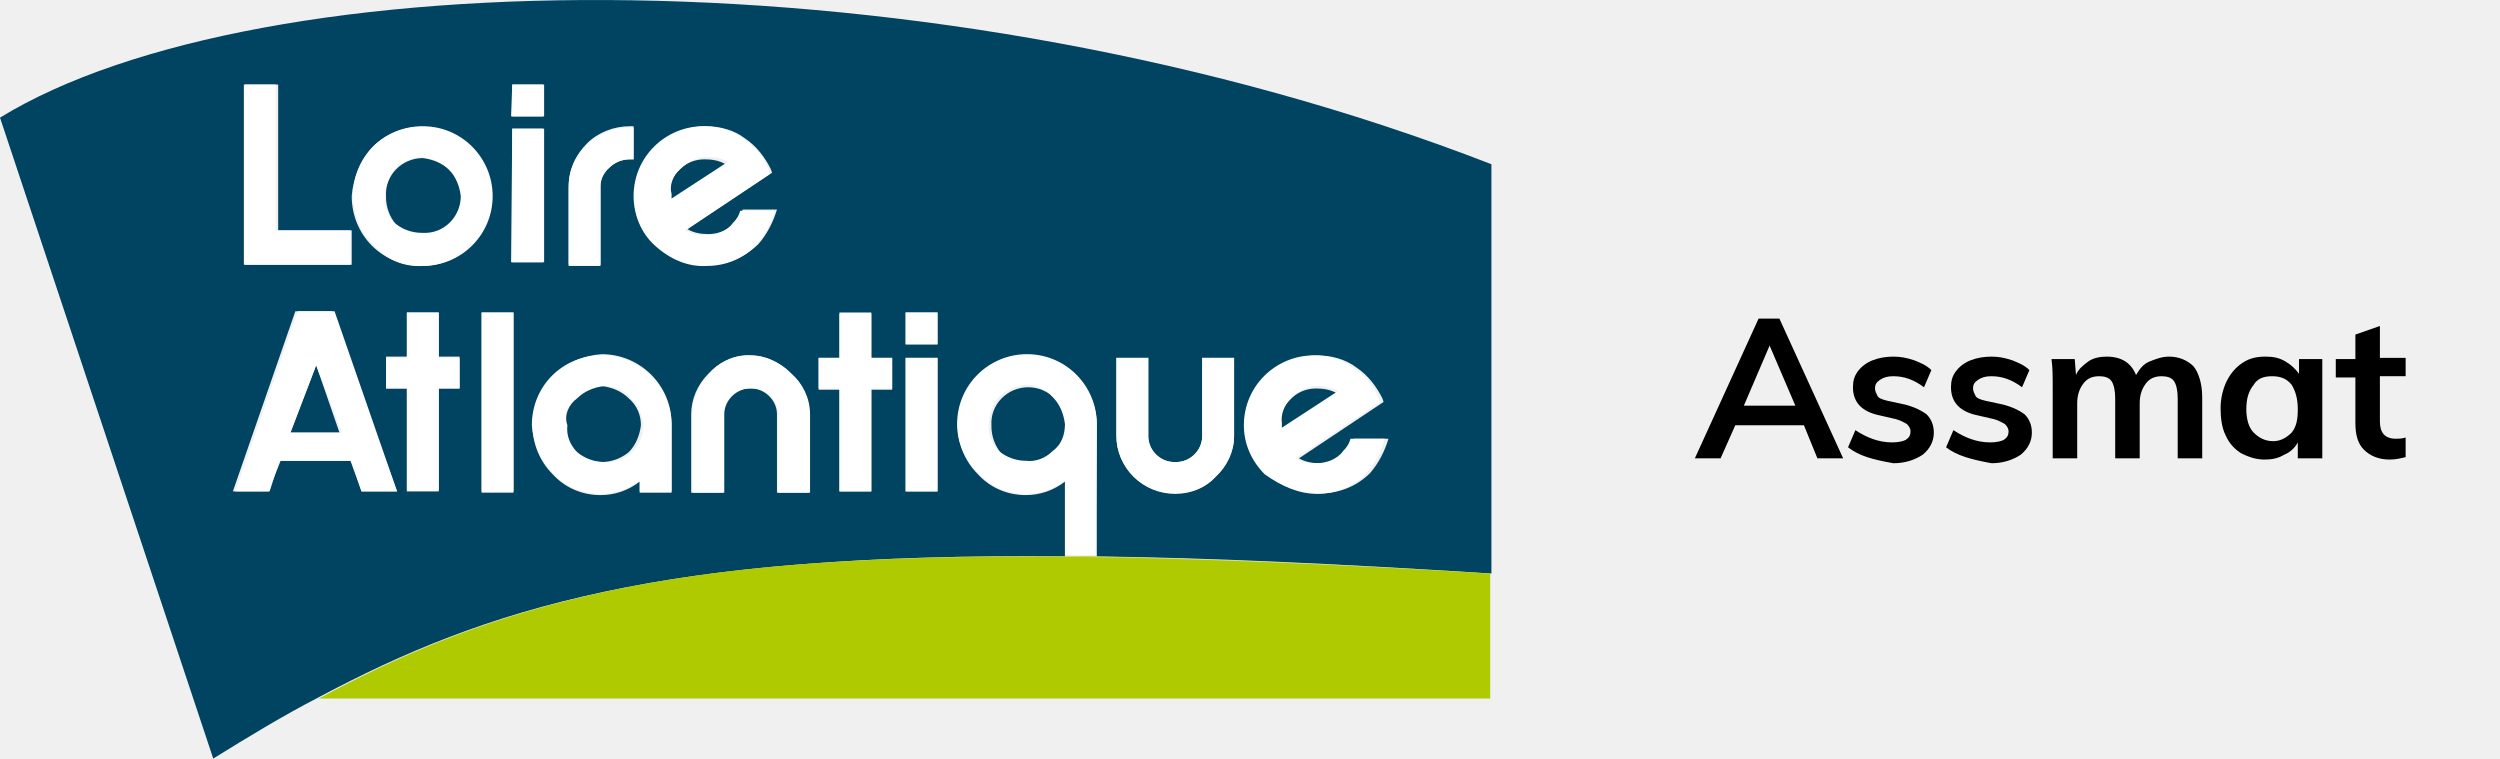
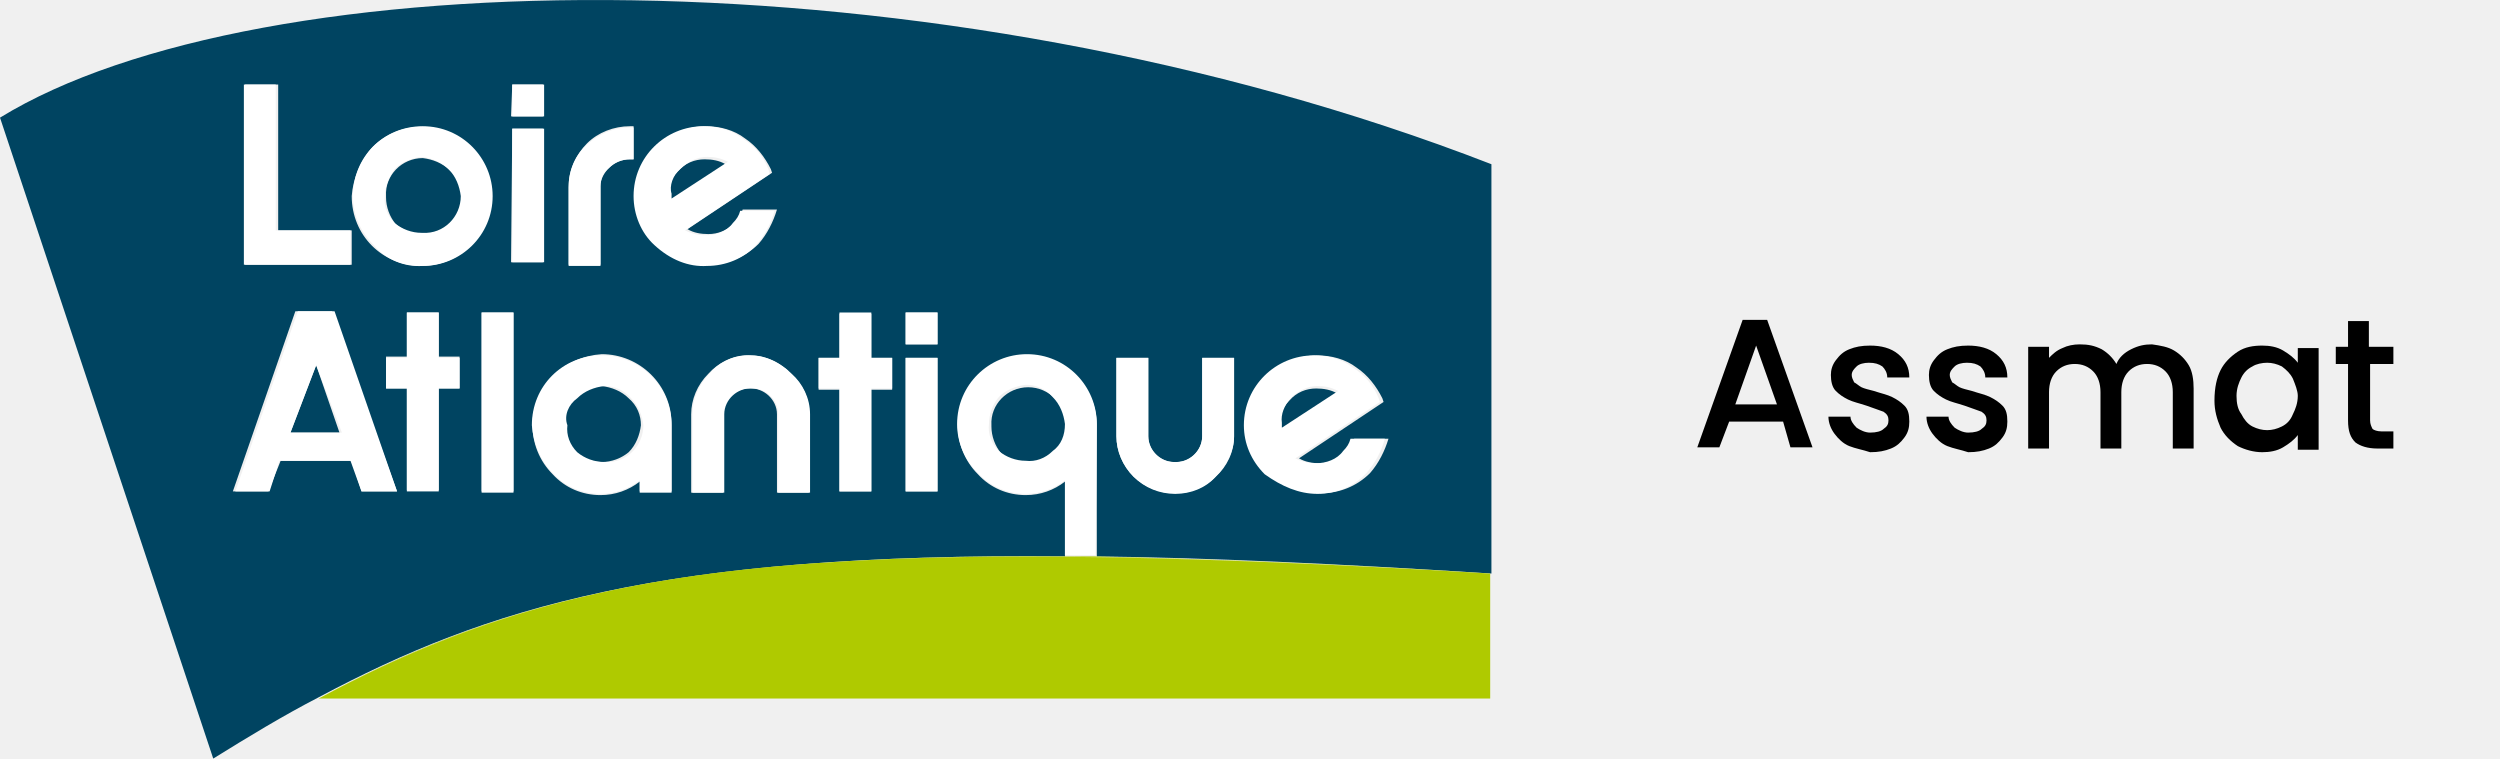
<svg xmlns="http://www.w3.org/2000/svg" version="1.1" id="Calque_1" x="0px" y="0px" viewBox="0 0 204 61.9" style="enable-background:new 0 0 204 61.9;" xml:space="preserve">
  <style type="text/css">
	.st0{fill:#004461;}
	.st1{fill:#AFCA00;}
	.st2{fill:#FFFFFF;}
</style>
  <g>
    <g id="Groupe_2497_1_" transform="translate(0 -20)">
      <g>
        <g id="logo-loire-atlantique-rvb_1_" transform="translate(0 20)">
          <path id="Tracé_695_1_" class="st0" d="M59.2,13.4c-0.5-0.3-1.1-0.4-1.7-0.4c-0.8,0-1.6,0.3-2.2,1c-0.6,0.6-0.9,1.4-0.8,2.2      v0.4L59.2,13.4z" />
          <path id="Tracé_696_1_" class="st0" d="M109.1,32.1c-0.5-0.3-1.1-0.4-1.7-0.4c-0.8,0-1.6,0.3-2.2,1c-0.6,0.6-0.9,1.4-0.8,2.2      v0.4L109.1,32.1z" />
          <path id="Tracé_697_1_" class="st0" d="M34.5,19.1c0.8,0,1.6-0.3,2.2-0.8c0.6-0.6,0.9-1.4,1-2.2c0-0.8-0.3-1.6-1-2.2      c-0.6-0.6-1.4-0.9-2.2-1c-1.7,0-3.1,1.4-3,3.1v0.1c0,0.8,0.3,1.6,0.8,2.2C32.9,18.8,33.6,19.1,34.5,19.1z" />
          <path id="Tracé_698_1_" class="st0" d="M83.9,31.6c-1.7,0-3.1,1.4-3,3.1v0.1c0,0.8,0.3,1.6,0.8,2.2c0.6,0.6,1.4,0.9,2.2,0.8      c0.8,0,1.6-0.3,2.2-0.8c0.6-0.6,0.9-1.4,1-2.2C87,33,85.6,31.6,83.9,31.6z" />
          <path id="Tracé_699_1_" class="st0" d="M49.1,37.7c0.8,0,1.6-0.3,2.2-0.8c0.6-0.6,0.9-1.4,1-2.2c0-0.8-0.3-1.6-1-2.2      c-0.6-0.6-1.4-0.9-2.2-1c-1.7,0-3.1,1.4-3,3.1v0.1c0,0.8,0.3,1.6,0.8,2.2C47.5,37.4,48.3,37.7,49.1,37.7z" />
          <path id="Tracé_700_1_" class="st0" d="M86.9,45.4v-6.1c-0.9,0.7-2,1.1-3.2,1.1c-1.5,0-2.9-0.6-3.9-1.7c-2.2-2.2-2.2-5.8,0-8      s5.8-2.2,8,0c1.1,1.1,1.7,2.5,1.7,4v10.7h-0.3c9.3,0.1,19.9,0.6,32.5,1.4V13.4C76.1-4.3,21-3.3,0,9.6l17.4,52.3      c2.9-1.8,5.7-3.5,8.6-5l0,0C39.7,49.6,54,45.1,86.9,45.4z M103.5,30.7c1.1-1.1,2.5-1.7,4-1.7c1.1,0,2.3,0.3,3.2,1      c0.9,0.6,1.6,1.5,2.1,2.5l0.1,0.3l-6.9,4.6c0.5,0.3,1.1,0.4,1.7,0.4c0.8,0,1.6-0.3,2.2-1c0.3-0.3,0.5-0.6,0.6-1h2.8      c-0.3,1-0.8,2-1.5,2.8c-2.2,2.2-5.8,2.2-8,0c-1.1-1.1-1.7-2.5-1.7-4C101.9,33.1,102.4,31.7,103.5,30.7L103.5,30.7z M91.1,29.2      h2.6v6.4c0,1.2,1.1,2.2,2.3,2.1c1.2,0,2.1-1,2.1-2.1v-6.4h2.6v6.4c0,1.3-0.6,2.5-1.5,3.3c-1.8,1.8-4.8,1.8-6.7,0      c-0.9-0.9-1.4-2.1-1.4-3.3V29.2L91.1,29.2z M37.5,31.7h-1.7V40h-2.6v-8.3h-1.7v-2.6h1.7v-3.6h2.6v3.6h1.7V31.7z M41.9,40.1h-2.6      V25.5h2.6V40.1z M73.9,25.5h2.6v2.6h-2.6V25.5z M73.9,29.2h2.6v10.9h-2.6V29.2z M66.8,29.2h1.7v-3.6h2.6v3.6h1.7v2.6h-1.7v8.3      h-2.6v-8.3h-1.7V29.2z M66,33.8v6.4h-2.6v-6.4c0-1.2-1.1-2.2-2.3-2.1c-1.2,0-2.1,1-2.1,2.1v6.4h-2.6v-6.4c0-1.2,0.5-2.4,1.4-3.3      c1.6-1.8,4.3-2,6.2-0.5c0.2,0.1,0.3,0.3,0.5,0.5C65.4,31.2,66.1,32.5,66,33.8L66,33.8z M53.6,12c1.1-1.1,2.5-1.7,4-1.7      c1.1,0,2.3,0.3,3.2,1c0.9,0.6,1.6,1.5,2.1,2.5l0.1,0.3l-6.9,4.6c0.5,0.3,1.1,0.4,1.7,0.4c0.8,0,1.6-0.3,2.2-1      c0.3-0.3,0.5-0.6,0.6-1h2.8c-0.3,1-0.8,2-1.5,2.8c-2.2,2.2-5.8,2.2-8,0c-1.1-1.1-1.7-2.5-1.7-4C51.9,14.5,52.5,13,53.6,12z       M46.4,15.2c0-1.3,0.6-2.6,1.5-3.5c0.9-0.9,2.2-1.4,3.5-1.4h0.3V13h-0.3c-0.6,0-1.2,0.2-1.7,0.7c-0.4,0.4-0.7,0.9-0.7,1.5v6.4      h-2.6V15.2L46.4,15.2z M49.1,28.9c3.1,0,5.7,2.5,5.7,5.7l0,0v5.5h-2.6v-0.8c-0.9,0.7-2,1.1-3.2,1.1c-1.5,0-2.9-0.6-3.9-1.7      c-2.2-2.2-2.2-5.8,0-8C46.2,29.6,47.6,29,49.1,28.9L49.1,28.9z M41.8,6.9h2.5v2.6h-2.6L41.8,6.9L41.8,6.9z M41.8,10.5h2.5v10.9      h-2.6L41.8,10.5L41.8,10.5z M30.4,12c2.2-2.2,5.8-2.2,8,0c1.1,1.1,1.7,2.5,1.7,4c0,3.1-2.5,5.7-5.7,5.7s-5.7-2.5-5.7-5.7      C28.8,14.6,29.4,13.1,30.4,12z M19.9,6.9h2.8v11.9h6v2.8H20V6.9H19.9z M21.9,40.1H19l5.1-14.7h3l5.3,14.7h-2.9l-0.8-2.5h-5.8      L21.9,40.1z" />
          <path id="Tracé_701_1_" class="st0" d="M23.7,35.3h4l-1.9-5.5L23.7,35.3z" />
          <path id="Tracé_702_1_" class="st1" d="M26,57h95.6V46.8C66.3,43.5,46.9,45.8,26,57z" />
          <path id="Tracé_704_1_" class="st1" d="M121.7,46.8L121.7,46.8c-12.6-0.8-23.3-1.2-32.5-1.4H87C54,45.1,39.7,49.6,26,57l0,0      C46.9,45.8,66.3,43.5,121.7,46.8z" />
          <path id="Tracé_705_1_" class="st2" d="M34.5,21.7c3.1,0,5.7-2.5,5.7-5.7l0,0c0-3.1-2.5-5.7-5.7-5.7s-5.7,2.5-5.7,5.7      c0,1.5,0.6,2.9,1.7,4C31.5,21.2,33,21.8,34.5,21.7z M32.2,13.8c0.6-0.6,1.4-0.9,2.2-1c0.8,0.1,1.6,0.4,2.2,1      c0.6,0.6,0.9,1.4,1,2.2c0,1.7-1.4,3.1-3.1,3h-0.1c-0.8,0-1.6-0.3-2.2-0.8c-0.6-0.6-0.9-1.4-0.8-2.2      C31.4,15.3,31.7,14.5,32.2,13.8z" />
          <rect id="Rectangle_526_1_" x="41.8" y="10.5" class="st2" width="2.6" height="10.9" />
          <path id="Tracé_706_1_" class="st2" d="M49,15.2c0-0.6,0.2-1.1,0.7-1.5c0.4-0.4,1-0.7,1.7-0.7h0.3v-2.6h-0.3      c-1.3,0-2.5,0.5-3.5,1.4s-1.5,2.1-1.5,3.5v6.4H49V15.2L49,15.2z" />
          <path id="Tracé_707_1_" class="st2" d="M35.8,25.5h-2.6v3.7h-1.7v2.5h1.7v8.4h2.6v-8.4h1.7v-2.5h-1.7V25.5z" />
          <rect id="Rectangle_527_1_" x="39.3" y="25.5" class="st2" width="2.6" height="14.7" />
          <path id="Tracé_708_1_" class="st2" d="M45.1,38.6c1,1.1,2.4,1.7,3.9,1.7c1.2,0,2.3-0.4,3.2-1.1v1h2.6v-5.5      c0-3.1-2.5-5.7-5.7-5.7s-5.7,2.5-5.7,5.7C43.5,36.1,44.1,37.6,45.1,38.6z M47.1,32.5c0.6-0.6,1.4-0.9,2.2-1c0.8,0,1.6,0.3,2.2,1      c0.6,0.6,0.9,1.4,1,2.2c0,1.7-1.4,3.1-3.1,3h-0.1c-0.8,0-1.6-0.3-2.2-0.8c-0.6-0.6-0.9-1.4-0.8-2.2C46,33.9,46.4,33,47.1,32.5z" />
          <path id="Tracé_709_1_" class="st2" d="M57.9,30.5c-0.9,0.9-1.4,2.1-1.4,3.3v6.4h2.6v-6.4c0-1.2,1.1-2.2,2.3-2.1      c1.2,0,2.1,1,2.1,2.1v6.4h2.6v-6.4c0-1.3-0.6-2.5-1.5-3.3c-0.9-0.9-2.1-1.5-3.3-1.5C60,28.9,58.7,29.5,57.9,30.5z" />
          <path id="Tracé_710_1_" class="st2" d="M68.5,40.1h2.6v-8.4h1.7v-2.5h-1.7v-3.7h-2.6v3.7h-1.7v2.5h1.7V40.1z" />
          <rect id="Rectangle_528_1_" x="73.9" y="29.2" class="st2" width="2.6" height="10.9" />
          <rect id="Rectangle_529_1_" x="73.9" y="25.5" class="st2" width="2.6" height="2.6" />
          <path id="Tracé_711_1_" class="st2" d="M89.5,34.6c0-3.1-2.5-5.7-5.7-5.7c-3.1,0-5.7,2.5-5.7,5.7c0,1.5,0.6,2.9,1.7,4      c1,1.1,2.4,1.7,3.9,1.7c1.2,0,2.3-0.4,3.2-1.1v6.1h2.5L89.5,34.6L89.5,34.6z M85.9,36.8c-0.6,0.6-1.4,0.9-2.2,0.8      c-0.8,0-1.6-0.3-2.2-0.8c-0.6-0.6-0.9-1.4-0.8-2.2c0-0.8,0.3-1.6,0.8-2.2c0.6-0.6,1.4-0.9,2.2-1c0.8,0,1.6,0.3,2.2,1      c0.6,0.6,0.9,1.4,1,2.2C86.9,35.5,86.6,36.3,85.9,36.8L85.9,36.8z" />
          <path id="Tracé_713_1_" class="st2" d="M95.9,40.3c1.3,0,2.5-0.5,3.3-1.4c0.9-0.9,1.5-2.1,1.5-3.3v-6.4h-2.6v6.4      c0,1.2-1.1,2.2-2.3,2.1c-1.2,0-2.1-1-2.1-2.1v-6.4h-2.6v6.4c0,1.2,0.5,2.4,1.4,3.3C93.4,39.8,94.6,40.3,95.9,40.3z" />
          <path id="Tracé_714_1_" class="st2" d="M57.7,21.7c1.5,0,3-0.6,4-1.7c0.7-0.8,1.2-1.7,1.5-2.8h-2.8c-0.1,0.4-0.3,0.7-0.6,1      c-0.5,0.7-1.4,1-2.2,1c-0.6,0-1.1-0.1-1.7-0.4l6.9-4.6l-0.1-0.4c-0.4-1-1.1-1.9-2.1-2.5c-0.9-0.7-2-1-3.2-1      c-3.1,0-5.7,2.5-5.7,5.7l0,0c0,1.5,0.6,3,1.7,4C54.7,21.2,56.2,21.8,57.7,21.7z M55.5,13.8c0.6-0.6,1.4-1,2.2-1      c0.6,0,1.1,0.1,1.7,0.4l-4.6,3v-0.4C54.6,15.2,54.9,14.3,55.5,13.8z" />
          <path id="Tracé_715_1_" class="st2" d="M107.5,40.3c1.5,0,3-0.6,4-1.7c0.7-0.8,1.2-1.7,1.5-2.8h-2.8c-0.1,0.4-0.3,0.7-0.6,1      c-0.5,0.7-1.4,1-2.2,1c-0.6,0-1.1-0.1-1.7-0.4l6.9-4.6l-0.1-0.3c-0.4-1-1.1-1.9-2.1-2.5c-0.9-0.7-2-1-3.2-1      c-3.1,0-5.7,2.5-5.7,5.7c0,1.5,0.6,2.9,1.7,4C104.6,39.7,106,40.3,107.5,40.3z M105.3,32.5c0.6-0.6,1.4-1,2.2-1      c0.6,0,1.1,0.1,1.7,0.4l-4.6,3v-0.4C104.5,33.8,104.8,33.1,105.3,32.5z" />
          <path id="Tracé_716_1_" class="st2" d="M28.6,18.8h-6.1V6.9h-2.6v14.7h8.7L28.6,18.8z" />
          <path id="Tracé_717_1_" class="st2" d="M29.5,40.1h2.9l-5.1-14.7h-3l-5.1,14.7H22l0.8-2.5h5.8L29.5,40.1z M23.7,35.3l2.1-5.5      l2.1,5.5H23.7z" />
          <rect id="Rectangle_530_1_" x="41.8" y="6.9" class="st2" width="2.6" height="2.6" />
        </g>
      </g>
    </g>
    <g>
-       <path d="M147.2,34.7h-5.6l-1.2,2.7h-2.1l5.2-11.4h1.7l5.2,11.4h-2.1L147.2,34.7z M146.5,33.1l-2.1-4.9l-2.1,4.9H146.5z" />
-       <path d="M150.8,36.5l0.6-1.4c0.9,0.6,1.9,1,3,1c0.5,0,0.9-0.1,1.1-0.2c0.3-0.2,0.4-0.4,0.4-0.7c0-0.2-0.1-0.4-0.3-0.6    c-0.2-0.1-0.5-0.3-0.9-0.4l-1.3-0.3c-1.5-0.3-2.2-1.1-2.2-2.3c0-0.5,0.1-0.9,0.4-1.3c0.3-0.4,0.7-0.7,1.2-0.9    c0.5-0.2,1.1-0.3,1.7-0.3c0.6,0,1.1,0.1,1.7,0.3c0.5,0.2,1,0.4,1.4,0.8l-0.6,1.4c-0.8-0.6-1.6-0.9-2.5-0.9c-0.5,0-0.8,0.1-1.1,0.3    s-0.4,0.4-0.4,0.7c0,0.2,0.1,0.4,0.2,0.6s0.4,0.3,0.8,0.4l1.4,0.3c0.8,0.2,1.4,0.5,1.8,0.8c0.4,0.4,0.6,0.9,0.6,1.5    c0,0.7-0.3,1.3-0.9,1.8c-0.6,0.4-1.4,0.7-2.4,0.7C152.8,37.5,151.7,37.2,150.8,36.5z" />
-       <path d="M158.8,36.5l0.6-1.4c0.9,0.6,1.9,1,3,1c0.5,0,0.9-0.1,1.1-0.2c0.3-0.2,0.4-0.4,0.4-0.7c0-0.2-0.1-0.4-0.3-0.6    c-0.2-0.1-0.5-0.3-0.9-0.4l-1.3-0.3c-1.5-0.3-2.2-1.1-2.2-2.3c0-0.5,0.1-0.9,0.4-1.3c0.3-0.4,0.7-0.7,1.2-0.9    c0.5-0.2,1.1-0.3,1.7-0.3c0.6,0,1.1,0.1,1.7,0.3c0.5,0.2,1,0.4,1.4,0.8l-0.6,1.4c-0.8-0.6-1.6-0.9-2.5-0.9c-0.5,0-0.8,0.1-1.1,0.3    s-0.4,0.4-0.4,0.7c0,0.2,0.1,0.4,0.2,0.6s0.4,0.3,0.8,0.4l1.4,0.3c0.8,0.2,1.4,0.5,1.8,0.8c0.4,0.4,0.6,0.9,0.6,1.5    c0,0.7-0.3,1.3-0.9,1.8c-0.6,0.4-1.4,0.7-2.4,0.7C160.9,37.5,159.7,37.2,158.8,36.5z" />
-       <path d="M179,29.9c0.4,0.5,0.7,1.4,0.7,2.5v5h-2v-4.9c0-0.6-0.1-1.1-0.3-1.4c-0.2-0.3-0.6-0.4-1-0.4c-0.6,0-1,0.2-1.3,0.6    c-0.3,0.4-0.5,0.9-0.5,1.6v4.5h-2v-4.9c0-0.6-0.1-1.1-0.3-1.4c-0.2-0.3-0.6-0.4-1-0.4c-0.6,0-1,0.2-1.3,0.6    c-0.3,0.4-0.5,0.9-0.5,1.6v4.5h-2v-5.8c0-0.9,0-1.6-0.1-2.3h1.9l0.1,1.3c0.2-0.5,0.6-0.8,1-1.1c0.4-0.3,1-0.4,1.5-0.4    c1.2,0,2,0.5,2.4,1.5c0.3-0.5,0.6-0.9,1.1-1.1s1-0.4,1.6-0.4C177.8,29.1,178.5,29.4,179,29.9z" />
-       <path d="M189.5,29.3v8.1h-2v-1.3c-0.2,0.4-0.6,0.8-1.1,1c-0.5,0.3-1,0.4-1.6,0.4c-0.7,0-1.3-0.2-1.9-0.5c-0.5-0.3-1-0.8-1.3-1.5    c-0.3-0.6-0.4-1.4-0.4-2.2c0-0.8,0.2-1.6,0.5-2.2c0.3-0.6,0.7-1.1,1.3-1.5s1.2-0.5,1.9-0.5c0.6,0,1.1,0.1,1.6,0.4    c0.5,0.3,0.8,0.6,1.1,1v-1.2H189.5z M187,35.3c0.4-0.5,0.5-1.1,0.5-1.9c0-0.9-0.2-1.5-0.5-2c-0.4-0.5-0.9-0.7-1.6-0.7    c-0.7,0-1.2,0.2-1.5,0.7c-0.4,0.5-0.6,1.1-0.6,2c0,0.8,0.2,1.5,0.6,1.9c0.4,0.4,0.9,0.7,1.6,0.7C186.1,36,186.6,35.7,187,35.3z" />
-       <path d="M194.2,30.8v3.6c0,0.9,0.4,1.4,1.3,1.4c0.2,0,0.5,0,0.8-0.1v1.6c-0.4,0.1-0.8,0.2-1.3,0.2c-0.9,0-1.6-0.3-2.1-0.8    c-0.5-0.5-0.7-1.2-0.7-2.2v-3.7h-1.6v-1.5h1.6v-2l2-0.7v2.6h2.1v1.5H194.2z" />
+       <path d="M145.5,34.4h-4.4l-0.8,2.1h-1.8l3.7-10.4h2l3.7,10.4h-1.8L145.5,34.4z M145,33l-1.7-4.8l-1.7,4.8H145z" />
+       <path d="M150.9,36.4c-0.5-0.2-0.9-0.6-1.2-1s-0.5-0.9-0.5-1.4h1.8c0,0.3,0.2,0.6,0.5,0.9c0.3,0.2,0.7,0.4,1.1,0.4    c0.5,0,0.9-0.1,1.1-0.3c0.3-0.2,0.4-0.4,0.4-0.7c0-0.3-0.1-0.5-0.4-0.7c-0.3-0.1-0.8-0.3-1.4-0.5c-0.6-0.2-1.1-0.3-1.5-0.5    c-0.4-0.2-0.7-0.4-1-0.7c-0.3-0.3-0.4-0.8-0.4-1.3c0-0.4,0.1-0.8,0.4-1.2c0.3-0.4,0.6-0.7,1.1-0.9s1-0.3,1.7-0.3    c0.9,0,1.7,0.2,2.3,0.7c0.6,0.5,0.9,1.1,0.9,1.9H154c0-0.4-0.2-0.7-0.4-0.9c-0.3-0.2-0.6-0.3-1.1-0.3c-0.4,0-0.8,0.1-1,0.3    c-0.2,0.2-0.4,0.4-0.4,0.7c0,0.2,0.1,0.4,0.2,0.6c0.2,0.1,0.4,0.3,0.6,0.4c0.2,0.1,0.6,0.2,1,0.3c0.6,0.2,1.1,0.3,1.5,0.5    s0.7,0.4,1,0.7c0.3,0.3,0.4,0.7,0.4,1.3c0,0.5-0.1,0.9-0.4,1.3c-0.3,0.4-0.6,0.7-1.1,0.9c-0.5,0.2-1,0.3-1.7,0.3    C152,36.7,151.4,36.6,150.9,36.4z" />
+       <path d="M158.9,36.4c-0.5-0.2-0.9-0.6-1.2-1s-0.5-0.9-0.5-1.4h1.8c0,0.3,0.2,0.6,0.5,0.9c0.3,0.2,0.7,0.4,1.1,0.4    c0.5,0,0.9-0.1,1.1-0.3c0.3-0.2,0.4-0.4,0.4-0.7c0-0.3-0.1-0.5-0.4-0.7c-0.3-0.1-0.8-0.3-1.4-0.5c-0.6-0.2-1.1-0.3-1.5-0.5    c-0.4-0.2-0.7-0.4-1-0.7c-0.3-0.3-0.4-0.8-0.4-1.3c0-0.4,0.1-0.8,0.4-1.2c0.3-0.4,0.6-0.7,1.1-0.9s1-0.3,1.7-0.3    c0.9,0,1.7,0.2,2.3,0.7c0.6,0.5,0.9,1.1,0.9,1.9H162c0-0.4-0.2-0.7-0.4-0.9c-0.3-0.2-0.6-0.3-1.1-0.3c-0.4,0-0.8,0.1-1,0.3    c-0.2,0.2-0.4,0.4-0.4,0.7c0,0.2,0.1,0.4,0.2,0.6c0.2,0.1,0.4,0.3,0.6,0.4c0.2,0.1,0.6,0.2,1,0.3c0.6,0.2,1.1,0.3,1.5,0.5    s0.7,0.4,1,0.7c0.3,0.3,0.4,0.7,0.4,1.3c0,0.5-0.1,0.9-0.4,1.3c-0.3,0.4-0.6,0.7-1.1,0.9c-0.5,0.2-1,0.3-1.7,0.3    C160,36.7,159.4,36.6,158.9,36.4z" />
+       <path d="M177.4,28.6c0.5,0.3,0.9,0.7,1.2,1.2c0.3,0.5,0.4,1.2,0.4,1.9v4.9h-1.7v-4.6c0-0.7-0.2-1.3-0.6-1.7s-0.9-0.6-1.5-0.6    c-0.6,0-1.1,0.2-1.5,0.6s-0.6,1-0.6,1.7v4.6h-1.7v-4.6c0-0.7-0.2-1.3-0.6-1.7s-0.9-0.6-1.5-0.6s-1.1,0.2-1.5,0.6s-0.6,1-0.6,1.7    v4.6h-1.7v-8.3h1.7v0.9c0.3-0.3,0.6-0.6,1.1-0.8c0.4-0.2,0.9-0.3,1.4-0.3c0.7,0,1.2,0.1,1.8,0.4c0.5,0.3,0.9,0.7,1.2,1.2    c0.2-0.5,0.6-0.9,1.2-1.2s1.1-0.4,1.7-0.4C176.3,28.2,176.9,28.3,177.4,28.6z" />
+       <path d="M181.2,30.2c0.3-0.6,0.8-1.1,1.4-1.5c0.6-0.4,1.3-0.5,2-0.5c0.6,0,1.2,0.1,1.7,0.4s0.9,0.6,1.2,1v-1.2h1.7v8.3h-1.7v-1.2    c-0.3,0.4-0.7,0.7-1.2,1c-0.5,0.3-1.1,0.4-1.7,0.4c-0.7,0-1.4-0.2-2-0.5c-0.6-0.4-1.1-0.9-1.4-1.5c-0.3-0.7-0.5-1.4-0.5-2.2    C180.7,31.6,180.9,30.8,181.2,30.2z M187.1,30.9c-0.2-0.4-0.5-0.7-0.9-1c-0.4-0.2-0.8-0.3-1.2-0.3c-0.4,0-0.9,0.1-1.2,0.3    c-0.4,0.2-0.7,0.5-0.9,0.9c-0.2,0.4-0.4,0.9-0.4,1.5c0,0.6,0.1,1.1,0.4,1.5c0.2,0.4,0.5,0.8,0.9,1c0.4,0.2,0.8,0.3,1.2,0.3    c0.4,0,0.8-0.1,1.2-0.3c0.4-0.2,0.7-0.5,0.9-1c0.2-0.4,0.4-0.9,0.4-1.5C187.5,31.9,187.3,31.4,187.1,30.9z" />
+       <path d="M193.4,29.7v4.6c0,0.3,0.1,0.5,0.2,0.7c0.1,0.1,0.4,0.2,0.7,0.2h1v1.4h-1.3c-0.8,0-1.4-0.2-1.8-0.5    c-0.4-0.4-0.6-0.9-0.6-1.8v-4.6h-1v-1.4h1v-2.1h1.7v2.1h2v1.4H193.4z" />
    </g>
  </g>
</svg>
